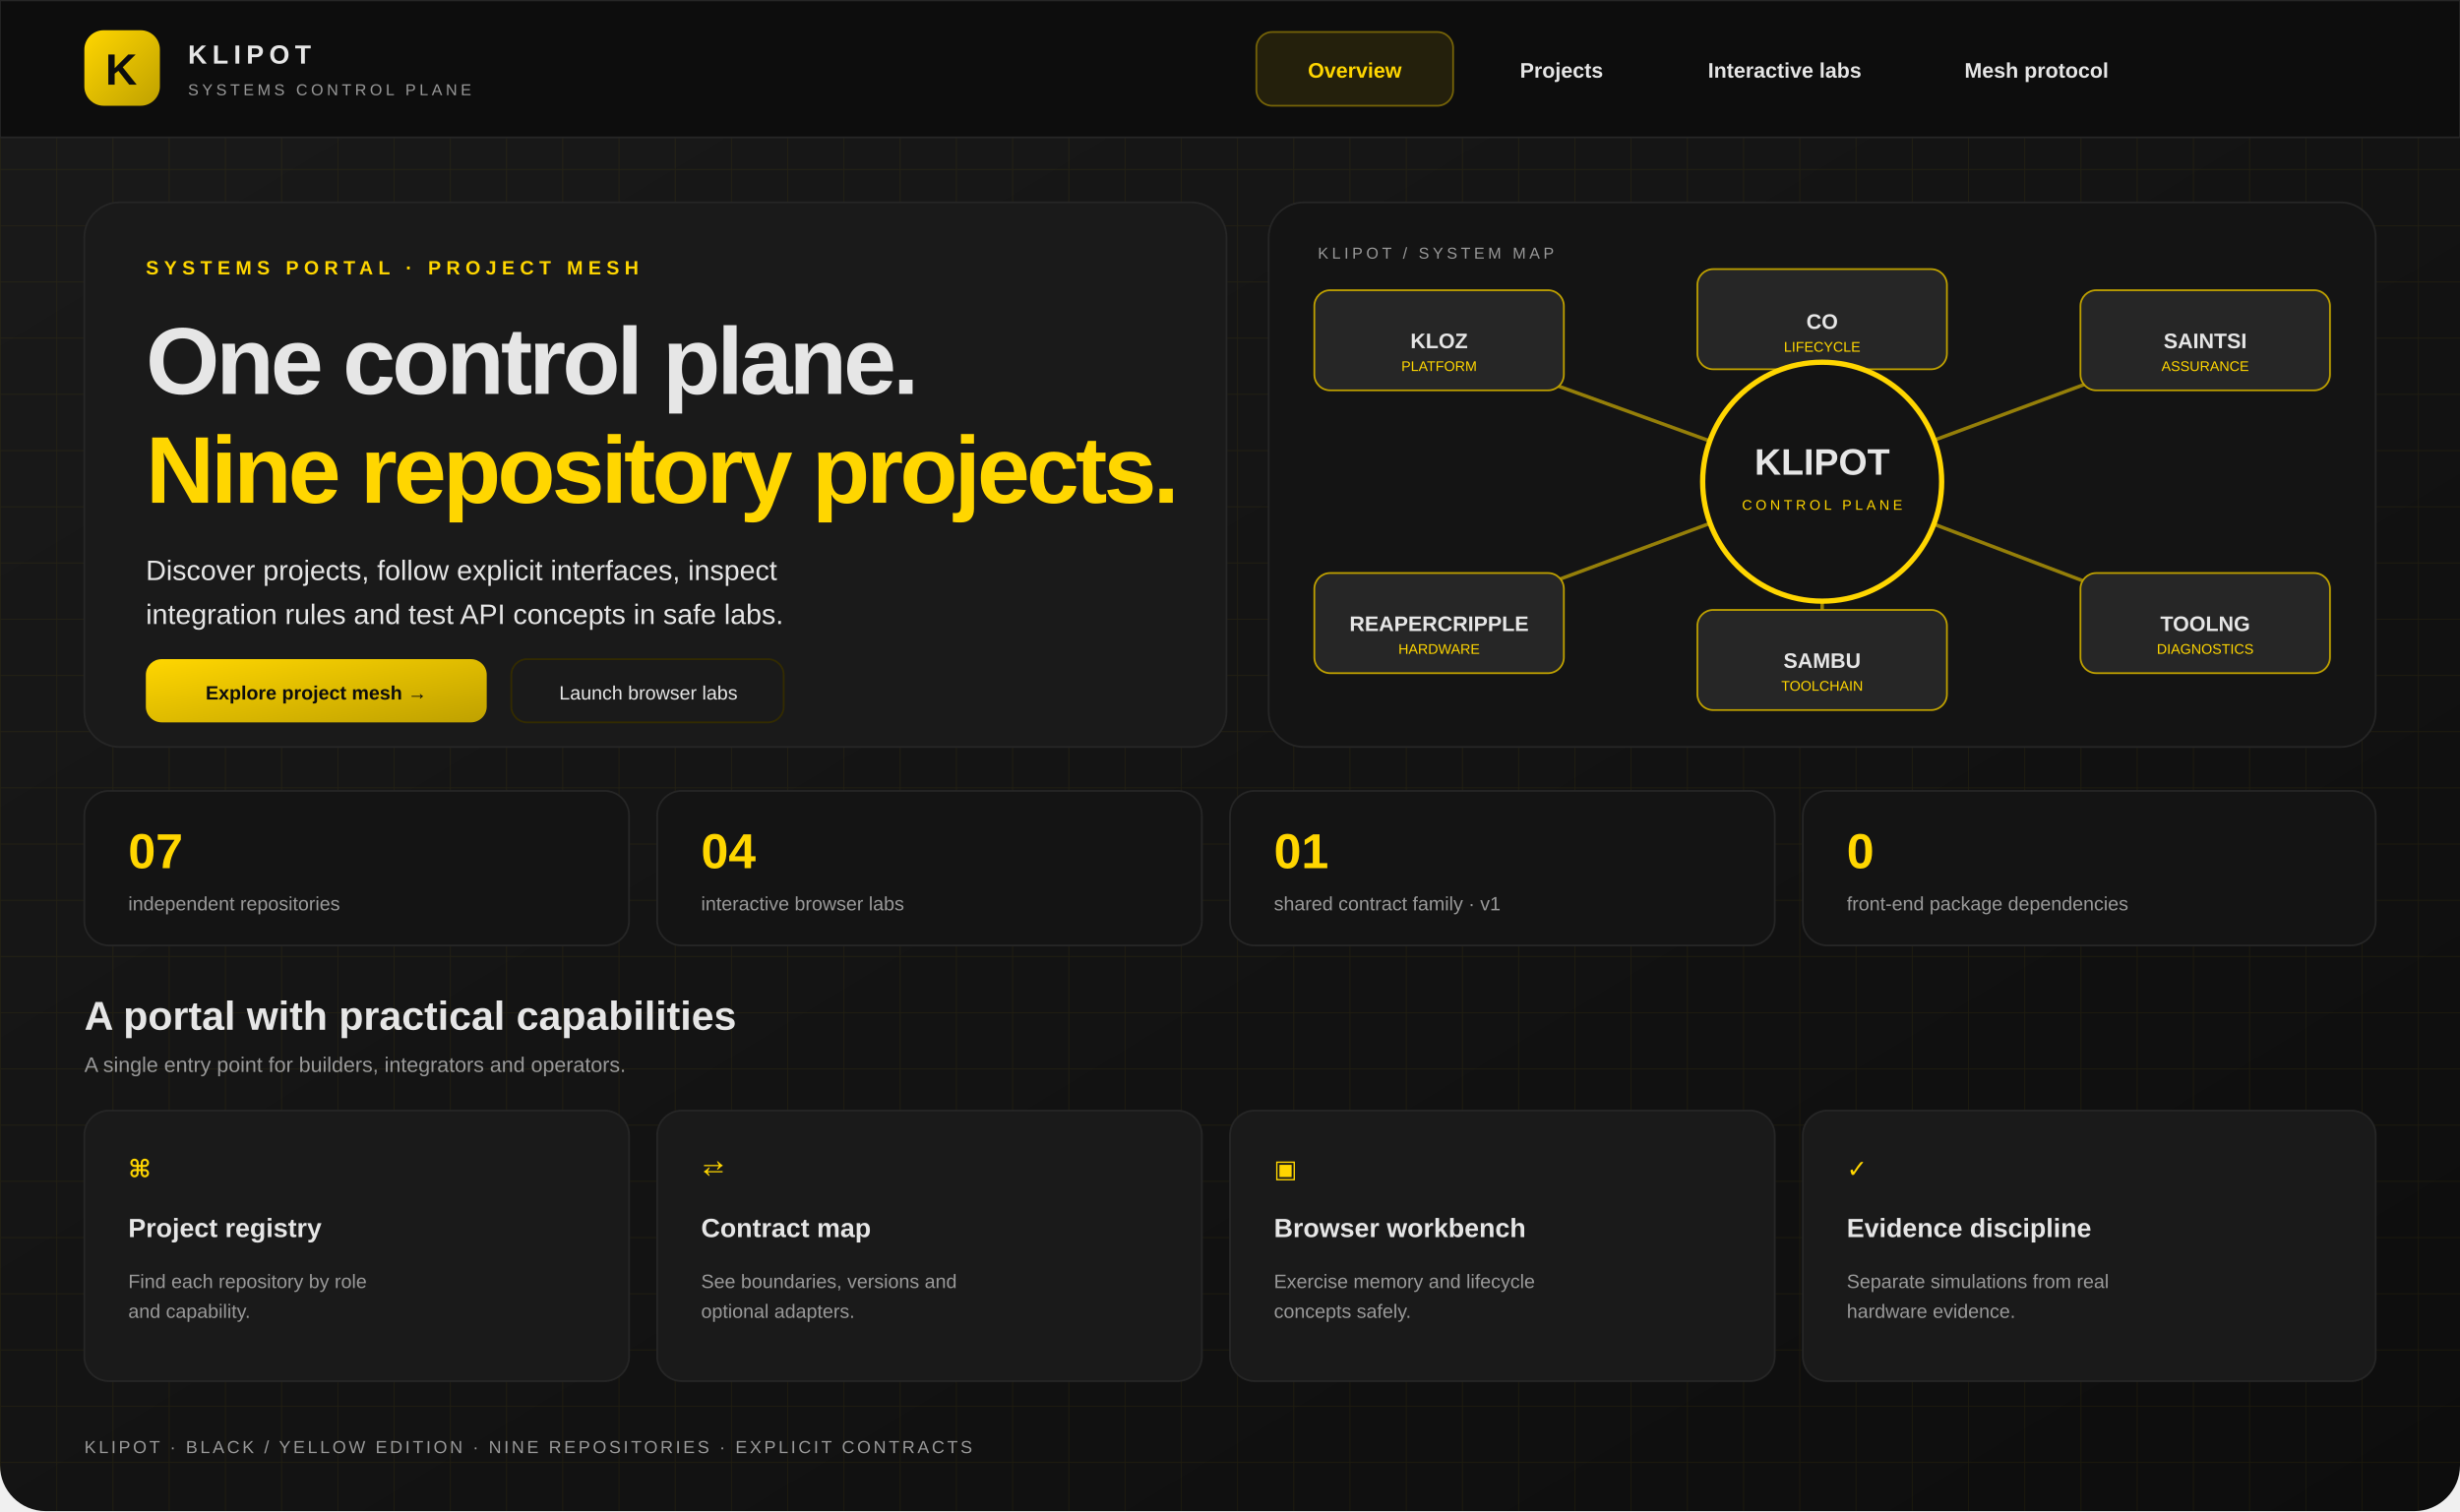
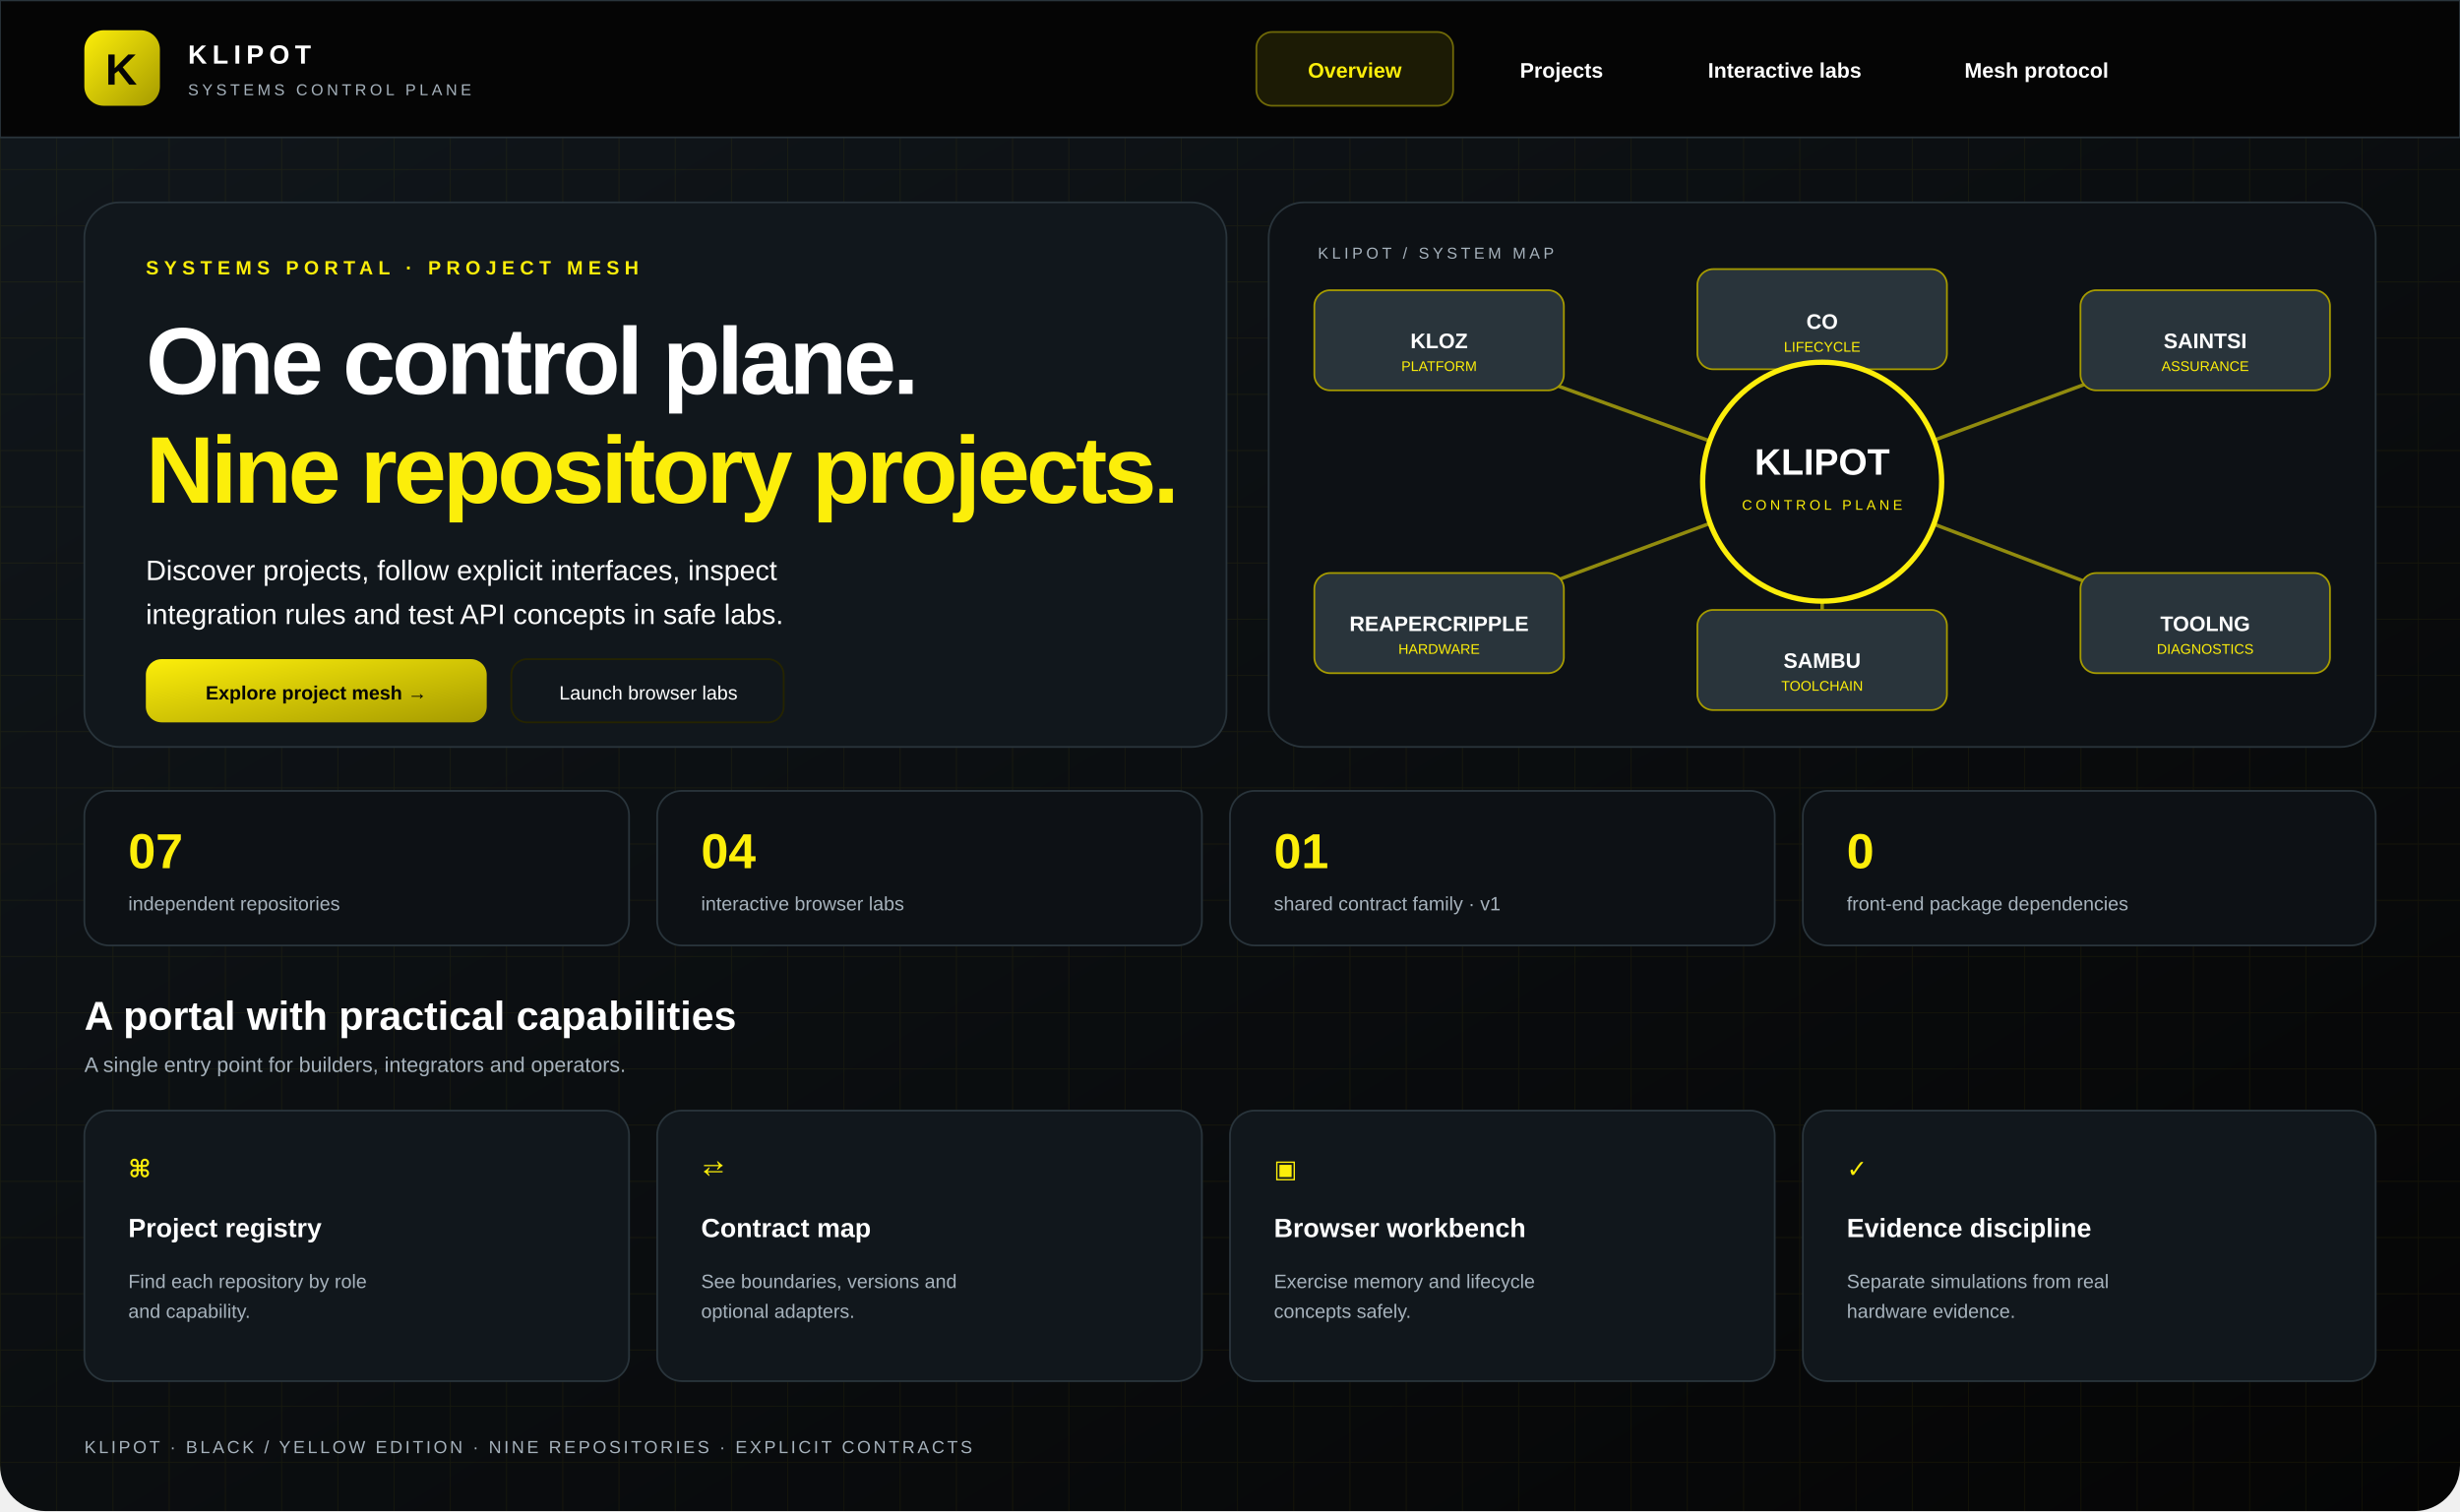
<svg xmlns="http://www.w3.org/2000/svg" width="1920" height="1180" viewBox="0 0 1400 860" role="img" aria-labelledby="t d">
  <defs>
    <linearGradient id="bg" x1="0" y1="0" x2="1" y2="1">
-       <stop stop-color="#1A1A1A" />
-       <stop offset="1" stop-color="#0D0D0D" />
+       <stop stop-color="#11171C" />
+       <stop offset="1" stop-color="#050505" />
    </linearGradient>
    <linearGradient id="yellow" x1="0" y1="0" x2="1" y2="1">
-       <stop stop-color="#FFD600" />
-       <stop offset="1" stop-color="#BFA100" />
+       <stop stop-color="#FCEE0A" />
+       <stop offset="1" stop-color="#A69B00" />
    </linearGradient>
    <pattern id="grid" width="32" height="32" patternUnits="userSpaceOnUse">
-       <path d="M32 0H0V32" stroke="#BFA100" stroke-opacity=".08" fill="none" />
+       <path d="M32 0H0V32" stroke="#A69B00" stroke-opacity=".08" fill="none" />
    </pattern>
  </defs>
  <rect width="1400" height="860" rx="26" fill="url(#bg)" />
  <rect width="1400" height="860" rx="26" fill="url(#grid)" />
-   <rect x="0" y="0" width="1400" height="78" fill="#0D0D0D" stroke="#262626" />
+   <rect x="0" y="0" width="1400" height="78" fill="#050505" stroke="#29343B" />
  <rect x="48" y="17" width="43" height="43" rx="11" fill="url(#yellow)" />
-   <text x="69" y="48" text-anchor="middle" font-family="Arial" font-size="25" font-weight="900" fill="#0D0D0D">K</text>
-   <text x="107" y="36" font-family="Arial" font-size="15" font-weight="900" fill="#E6E6E6" letter-spacing="3">KLIPOT</text>
-   <text x="107" y="54" font-family="Arial" font-size="9" fill="#999999" letter-spacing="2">SYSTEMS CONTROL PLANE</text>
+   <text x="69" y="48" text-anchor="middle" font-family="Arial" font-size="25" font-weight="900" fill="#050505">K</text>
+   <text x="107" y="36" font-family="Arial" font-size="15" font-weight="900" fill="#FFFFFF" letter-spacing="3">KLIPOT</text>
+   <text x="107" y="54" font-family="Arial" font-size="9" fill="#A6B2BC" letter-spacing="2">SYSTEMS CONTROL PLANE</text>
  <g font-family="Arial" font-size="12" font-weight="700">
-     <rect x="715" y="18" width="112" height="42" rx="9" fill="#FFD60018" stroke="#FFD60066" />
-     <text x="771" y="44" fill="#FFD600" text-anchor="middle">Overview</text>
-     <text x="865" y="44" fill="#E6E6E6">Projects</text>
-     <text x="972" y="44" fill="#E6E6E6">Interactive labs</text>
-     <text x="1118" y="44" fill="#E6E6E6">Mesh protocol</text>
+     <rect x="715" y="18" width="112" height="42" rx="9" fill="#FCEE0A18" stroke="#FCEE0A66" />
+     <text x="771" y="44" fill="#FCEE0A" text-anchor="middle">Overview</text>
+     <text x="865" y="44" fill="#FFFFFF">Projects</text>
+     <text x="972" y="44" fill="#FFFFFF">Interactive labs</text>
+     <text x="1118" y="44" fill="#FFFFFF">Mesh protocol</text>
  </g>
  <g font-family="Arial">
-     <rect x="48" y="115" width="650" height="310" rx="20" fill="#1A1A1A" stroke="#262626" />
-     <text x="83" y="156" fill="#FFD600" font-size="11" font-weight="800" letter-spacing="3">SYSTEMS PORTAL · PROJECT MESH</text>
-     <text x="83" y="224" fill="#E6E6E6" font-size="54" font-weight="900" letter-spacing="-2">One control plane.</text>
-     <text x="83" y="286" fill="#FFD600" font-size="54" font-weight="900" letter-spacing="-2">Nine repository projects.</text>
-     <text x="83" y="330" fill="#E6E6E6" font-size="16">Discover projects, follow explicit interfaces, inspect</text>
-     <text x="83" y="355" fill="#E6E6E6" font-size="16">integration rules and test API concepts in safe labs.</text>
+     <rect x="48" y="115" width="650" height="310" rx="20" fill="#11171C" stroke="#29343B" />
+     <text x="83" y="156" fill="#FCEE0A" font-size="11" font-weight="800" letter-spacing="3">SYSTEMS PORTAL · PROJECT MESH</text>
+     <text x="83" y="224" fill="#FFFFFF" font-size="54" font-weight="900" letter-spacing="-2">One control plane.</text>
+     <text x="83" y="286" fill="#FCEE0A" font-size="54" font-weight="900" letter-spacing="-2">Nine repository projects.</text>
+     <text x="83" y="330" fill="#FFFFFF" font-size="16">Discover projects, follow explicit interfaces, inspect</text>
+     <text x="83" y="355" fill="#FFFFFF" font-size="16">integration rules and test API concepts in safe labs.</text>
    <rect x="83" y="375" width="194" height="36" rx="9" fill="url(#yellow)" />
-     <text x="180" y="398" text-anchor="middle" fill="#0D0D0D" font-size="11" font-weight="900">Explore project mesh →</text>
-     <rect x="291" y="375" width="155" height="36" rx="9" fill="#1A1A1A" stroke="#332B00" />
-     <text x="369" y="398" text-anchor="middle" fill="#E6E6E6" font-size="11">Launch browser labs</text>
-     <rect x="722" y="115" width="630" height="310" rx="20" fill="#141414" stroke="#262626" />
-     <text x="750" y="147" fill="#999999" font-size="9" letter-spacing="2">KLIPOT / SYSTEM MAP</text>
-     <g fill="none" stroke="#FFD600" stroke-opacity=".55" stroke-width="2">
+     <text x="180" y="398" text-anchor="middle" fill="#050505" font-size="11" font-weight="900">Explore project mesh →</text>
+     <rect x="291" y="375" width="155" height="36" rx="9" fill="#11171C" stroke="#252400" />
+     <text x="369" y="398" text-anchor="middle" fill="#FFFFFF" font-size="11">Launch browser labs</text>
+     <rect x="722" y="115" width="630" height="310" rx="20" fill="#0D1115" stroke="#29343B" />
+     <text x="750" y="147" fill="#A6B2BC" font-size="9" letter-spacing="2">KLIPOT / SYSTEM MAP</text>
+     <g fill="none" stroke="#FCEE0A" stroke-opacity=".55" stroke-width="2">
      <path d="M1037 274L819 195M1037 274L1037 180M1037 274L1250 195M1037 274L819 355M1037 274L1037 374M1037 274L1250 355" />
    </g>
-     <g fill="#262626" stroke="#BFA100">
+     <g fill="#29343B" stroke="#A69B00">
      <rect x="748" y="165" width="142" height="57" rx="9" />
      <rect x="966" y="153" width="142" height="57" rx="9" />
      <rect x="1184" y="165" width="142" height="57" rx="9" />
      <rect x="748" y="326" width="142" height="57" rx="9" />
      <rect x="966" y="347" width="142" height="57" rx="9" />
      <rect x="1184" y="326" width="142" height="57" rx="9" />
    </g>
-     <circle cx="1037" cy="274" r="68" fill="#141414" stroke="#FFD600" stroke-width="3" />
-     <text x="1037" y="270" text-anchor="middle" fill="#E6E6E6" font-size="21" font-weight="900">KLIPOT</text>
-     <text x="1037" y="290" text-anchor="middle" fill="#FFD600" font-size="8" letter-spacing="2">CONTROL PLANE</text>
-     <g fill="#E6E6E6" font-size="12" font-weight="800" text-anchor="middle">
+     <circle cx="1037" cy="274" r="68" fill="#0D1115" stroke="#FCEE0A" stroke-width="3" />
+     <text x="1037" y="270" text-anchor="middle" fill="#FFFFFF" font-size="21" font-weight="900">KLIPOT</text>
+     <text x="1037" y="290" text-anchor="middle" fill="#FCEE0A" font-size="8" letter-spacing="2">CONTROL PLANE</text>
+     <g fill="#FFFFFF" font-size="12" font-weight="800" text-anchor="middle">
      <text x="819" y="198">KLOZ</text>
      <text x="1037" y="187">CO</text>
      <text x="1255" y="198">SAINTSI</text>
      <text x="819" y="359">REAPERCRIPPLE</text>
      <text x="1037" y="380">SAMBU</text>
      <text x="1255" y="359">TOOLNG</text>
    </g>
-     <g fill="#FFD600" font-size="8" text-anchor="middle">
+     <g fill="#FCEE0A" font-size="8" text-anchor="middle">
      <text x="819" y="211">PLATFORM</text>
      <text x="1037" y="200">LIFECYCLE</text>
      <text x="1255" y="211">ASSURANCE</text>
      <text x="819" y="372">HARDWARE</text>
      <text x="1037" y="393">TOOLCHAIN</text>
      <text x="1255" y="372">DIAGNOSTICS</text>
    </g>
  </g>
  <g font-family="Arial">
    <g>
-       <rect x="48" y="450" width="310" height="88" rx="14" fill="#141414" stroke="#262626" />
-       <rect x="374" y="450" width="310" height="88" rx="14" fill="#141414" stroke="#262626" />
-       <rect x="700" y="450" width="310" height="88" rx="14" fill="#141414" stroke="#262626" />
-       <rect x="1026" y="450" width="326" height="88" rx="14" fill="#141414" stroke="#262626" />
+       <rect x="48" y="450" width="310" height="88" rx="14" fill="#0D1115" stroke="#29343B" />
+       <rect x="374" y="450" width="310" height="88" rx="14" fill="#0D1115" stroke="#29343B" />
+       <rect x="700" y="450" width="310" height="88" rx="14" fill="#0D1115" stroke="#29343B" />
+       <rect x="1026" y="450" width="326" height="88" rx="14" fill="#0D1115" stroke="#29343B" />
    </g>
-     <g fill="#FFD600" font-size="28" font-weight="900">
+     <g fill="#FCEE0A" font-size="28" font-weight="900">
      <text x="73" y="494">07</text>
      <text x="399" y="494">04</text>
      <text x="725" y="494">01</text>
      <text x="1051" y="494">0</text>
    </g>
-     <g fill="#999999" font-size="11">
+     <g fill="#A6B2BC" font-size="11">
      <text x="73" y="518">independent repositories</text>
      <text x="399" y="518">interactive browser labs</text>
      <text x="725" y="518">shared contract family · v1</text>
      <text x="1051" y="518">front-end package dependencies</text>
    </g>
-     <text x="48" y="586" fill="#E6E6E6" font-size="23" font-weight="800">A portal with practical capabilities</text>
-     <text x="48" y="610" fill="#999999" font-size="12">A single entry point for builders, integrators and operators.</text>
-     <g fill="#1A1A1A" stroke="#262626">
+     <text x="48" y="586" fill="#FFFFFF" font-size="23" font-weight="800">A portal with practical capabilities</text>
+     <text x="48" y="610" fill="#A6B2BC" font-size="12">A single entry point for builders, integrators and operators.</text>
+     <g fill="#11171C" stroke="#29343B">
      <rect x="48" y="632" width="310" height="154" rx="14" />
      <rect x="374" y="632" width="310" height="154" rx="14" />
      <rect x="700" y="632" width="310" height="154" rx="14" />
      <rect x="1026" y="632" width="326" height="154" rx="14" />
    </g>
-     <g fill="#FFD600" font-size="14" font-weight="900">
+     <g fill="#FCEE0A" font-size="14" font-weight="900">
      <text x="73" y="670">⌘</text>
      <text x="399" y="670">⇄</text>
      <text x="725" y="670">▣</text>
      <text x="1051" y="670">✓</text>
    </g>
-     <g fill="#E6E6E6" font-size="15" font-weight="800">
+     <g fill="#FFFFFF" font-size="15" font-weight="800">
      <text x="73" y="704">Project registry</text>
      <text x="399" y="704">Contract map</text>
      <text x="725" y="704">Browser workbench</text>
      <text x="1051" y="704">Evidence discipline</text>
    </g>
-     <g fill="#999999" font-size="11">
+     <g fill="#A6B2BC" font-size="11">
      <text x="73" y="733">Find each repository by role</text>
      <text x="73" y="750">and capability.</text>
      <text x="399" y="733">See boundaries, versions and</text>
      <text x="399" y="750">optional adapters.</text>
      <text x="725" y="733">Exercise memory and lifecycle</text>
      <text x="725" y="750">concepts safely.</text>
      <text x="1051" y="733">Separate simulations from real</text>
      <text x="1051" y="750">hardware evidence.</text>
    </g>
  </g>
-   <text x="48" y="827" font-family="Arial" fill="#999999" font-size="10" letter-spacing="1.5">KLIPOT · BLACK / YELLOW EDITION · NINE REPOSITORIES · EXPLICIT CONTRACTS</text>
+   <text x="48" y="827" font-family="Arial" fill="#A6B2BC" font-size="10" letter-spacing="1.5">KLIPOT · BLACK / YELLOW EDITION · NINE REPOSITORIES · EXPLICIT CONTRACTS</text>
</svg>
